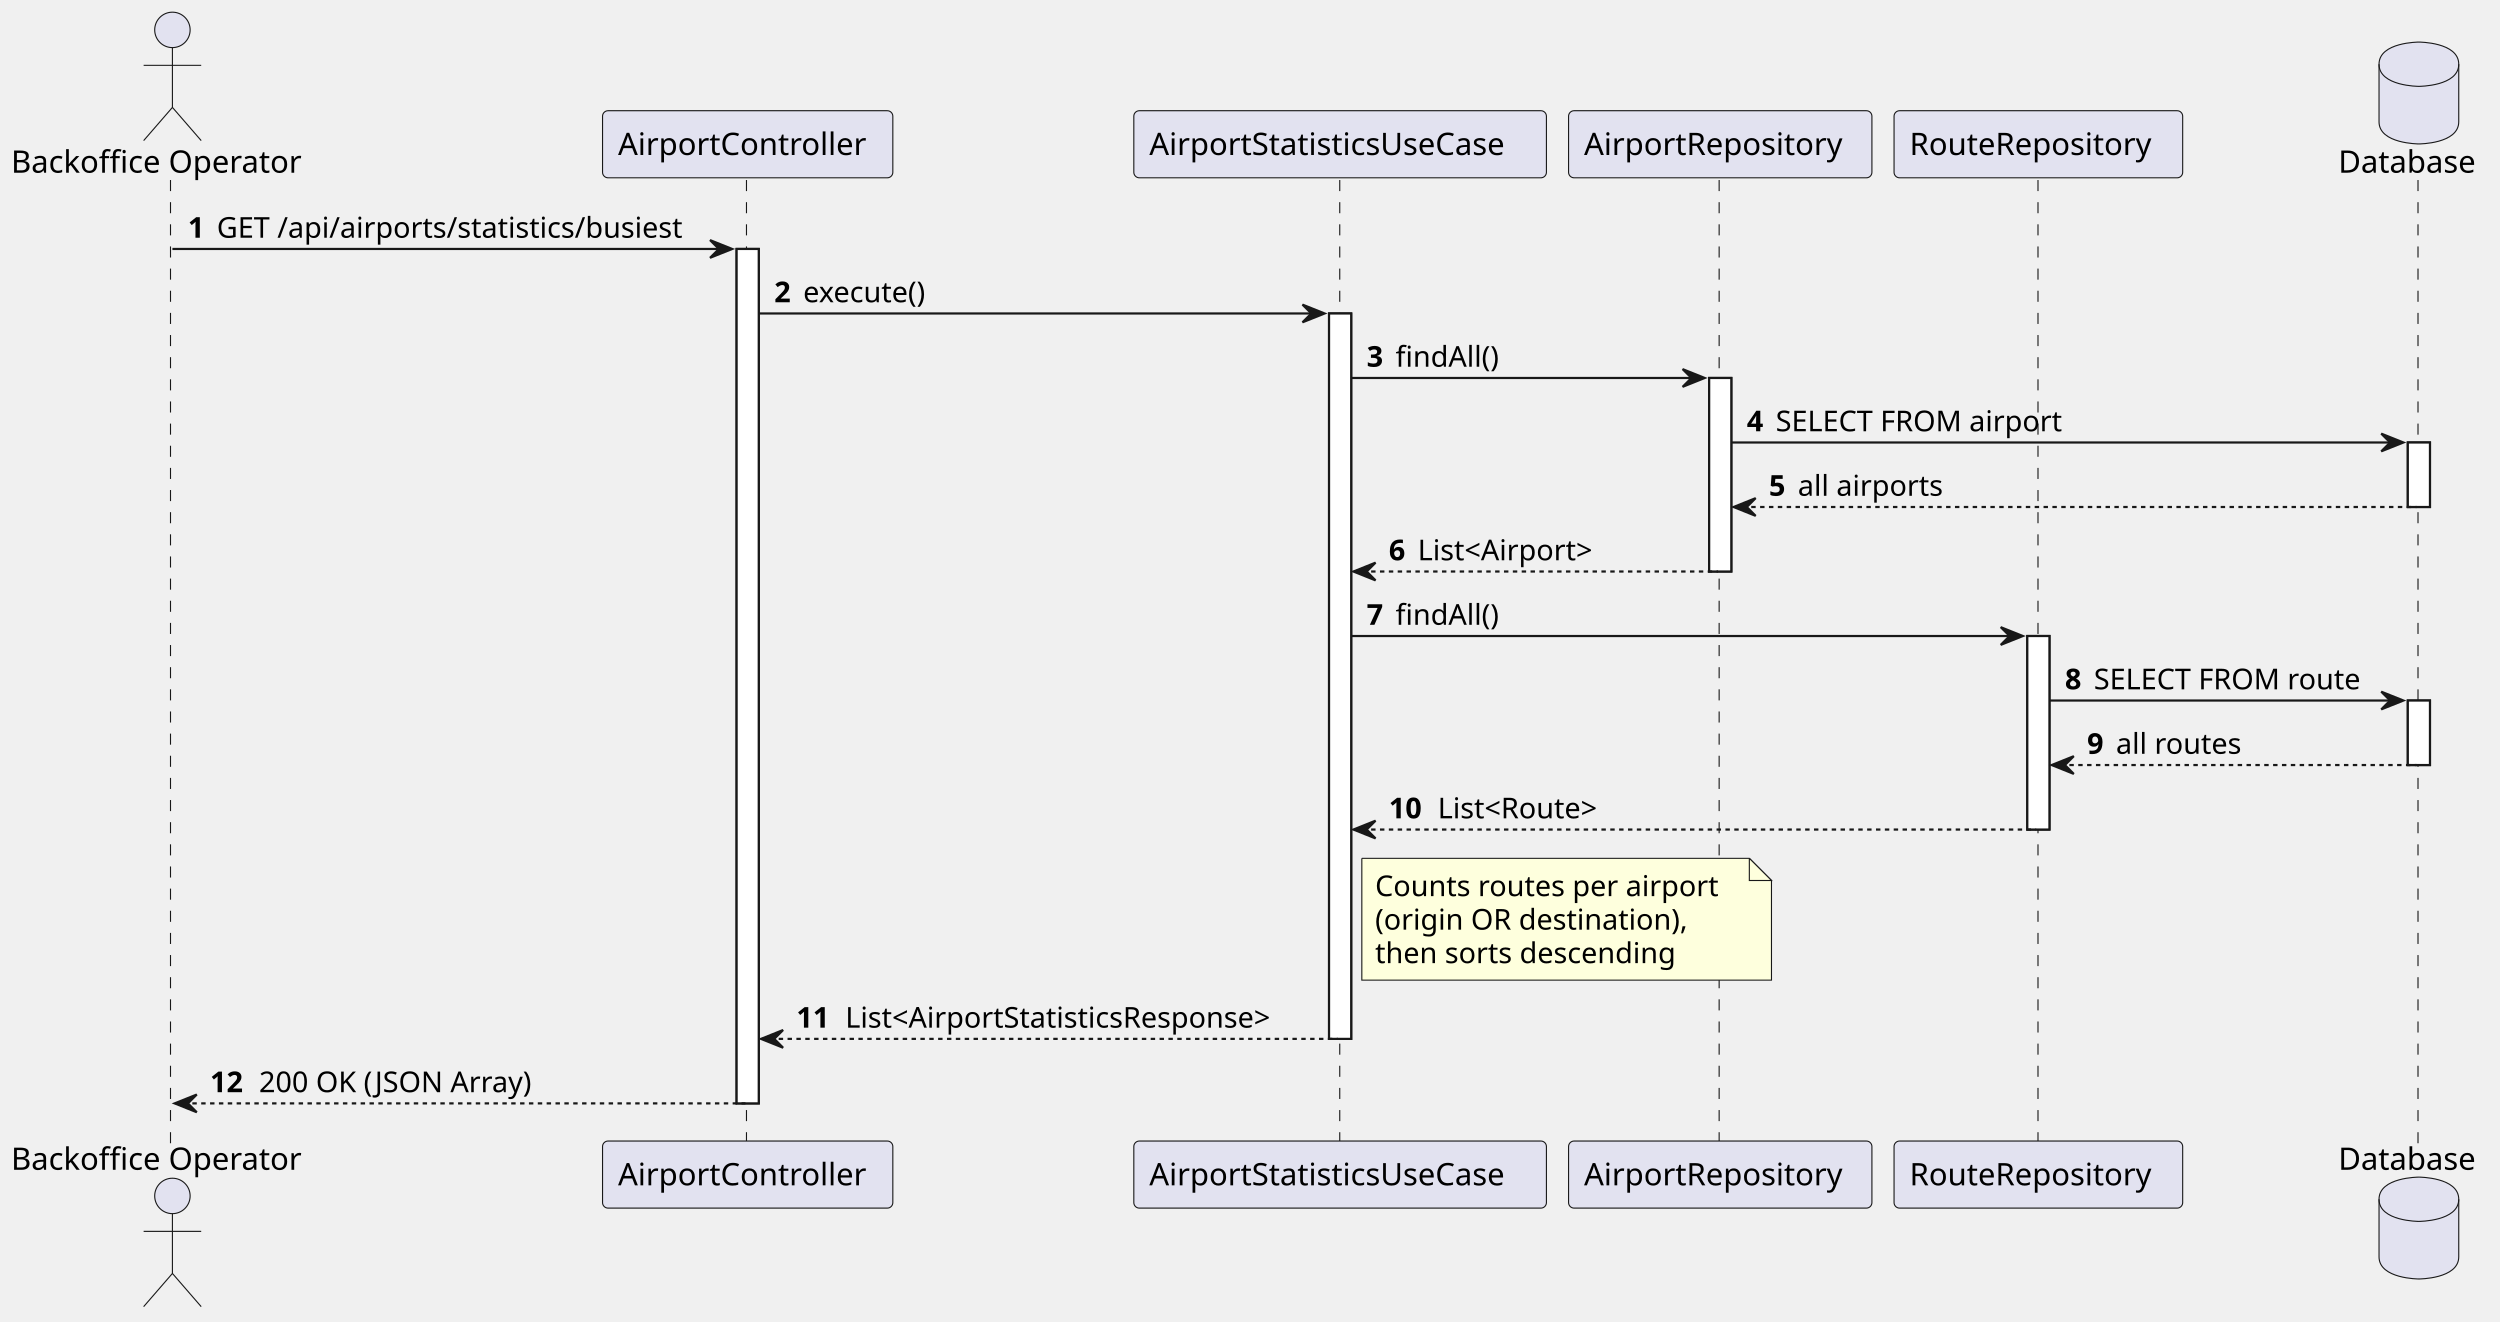
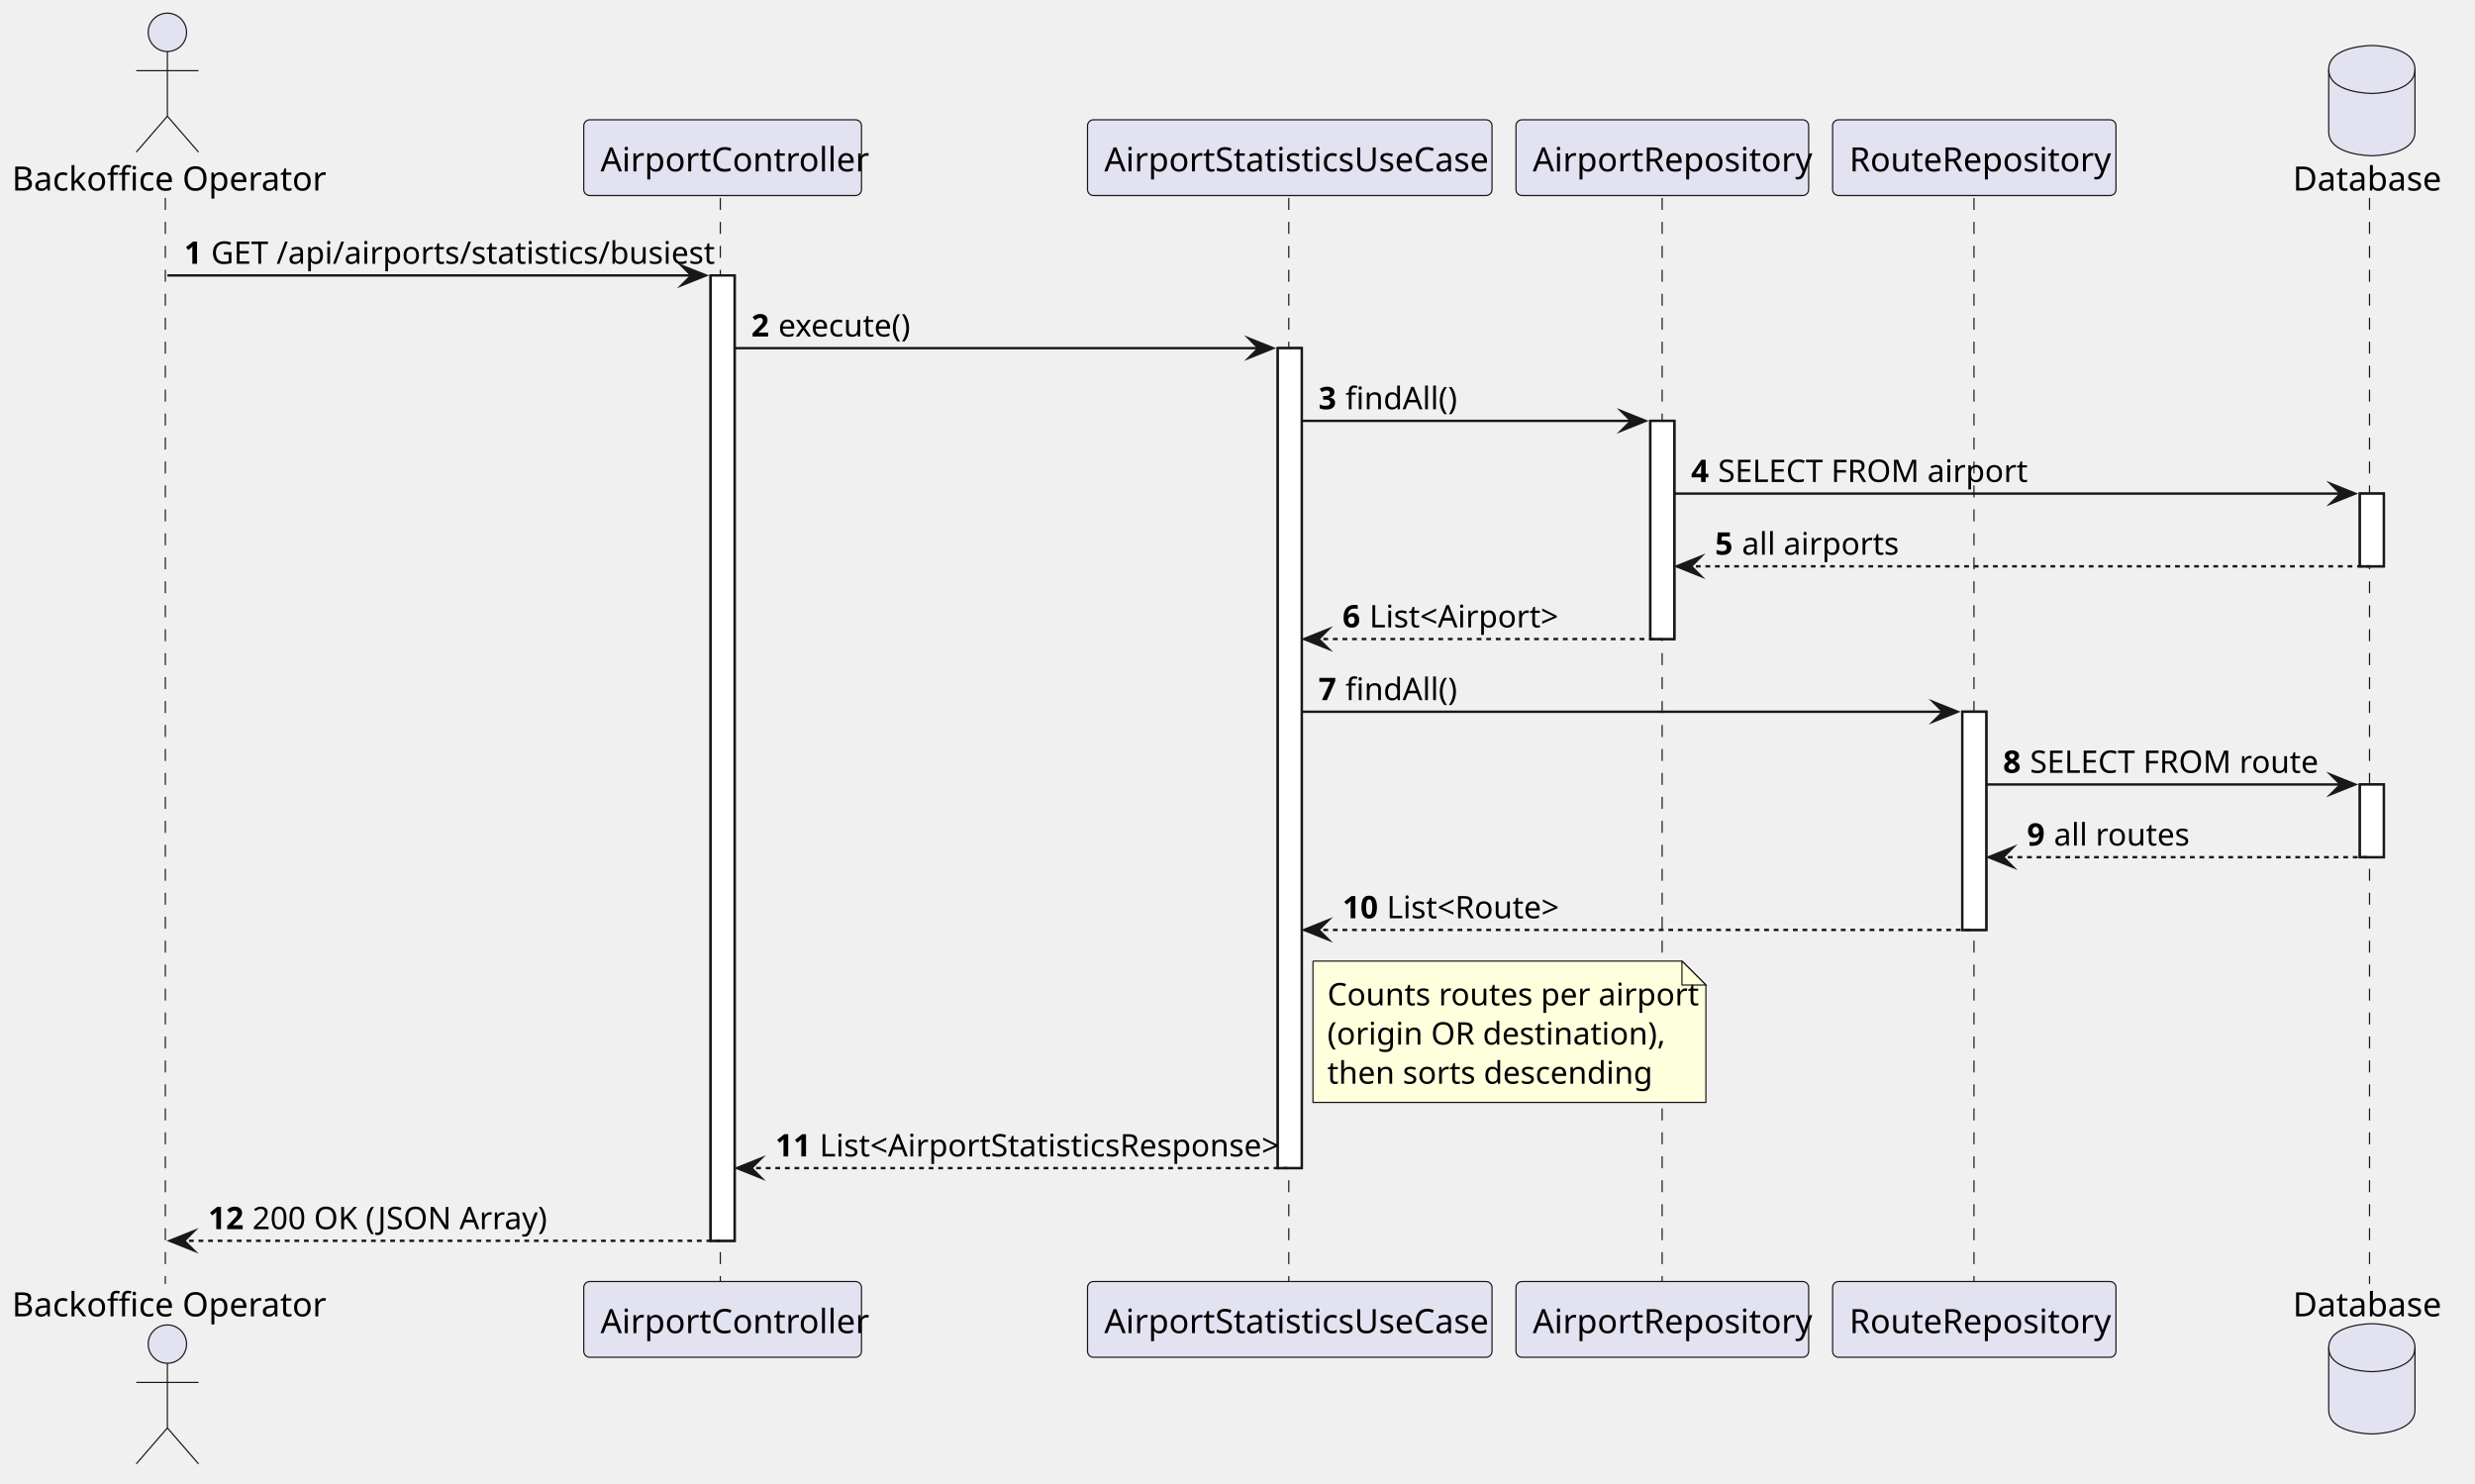
- <svg xmlns="http://www.w3.org/2000/svg" contentStyleType="text/css" data-diagram-type="SEQUENCE" height="597px" preserveAspectRatio="none" style="width:1129px;height:597px;background:#FFFFFF;" version="1.1" viewBox="0 0 1129 597" width="1129px" zoomAndPan="magnify">
+ <svg xmlns="http://www.w3.org/2000/svg" contentStyleType="text/css" data-diagram-type="SEQUENCE" height="619px" preserveAspectRatio="none" style="width:1033px;height:619px;background:#FFFFFF;" version="1.1" viewBox="0 0 1033 619" width="1033px" zoomAndPan="magnify">
  <defs />
  <g>
    <g>
-       <rect fill="#FFFFFF" height="385.859" style="stroke:#181818;stroke-width:1;" width="10" x="332.654" y="112.43" />
-     </g>
-     <g>
-       <rect fill="#FFFFFF" height="327.594" style="stroke:#181818;stroke-width:1;" width="10" x="600.198" y="141.562" />
-     </g>
-     <g>
-       <rect fill="#FFFFFF" height="87.398" style="stroke:#181818;stroke-width:1;" width="10" x="771.861" y="170.695" />
-     </g>
-     <g>
-       <rect fill="#FFFFFF" height="87.398" style="stroke:#181818;stroke-width:1;" width="10" x="915.528" y="287.227" />
-     </g>
-     <g>
-       <rect fill="#FFFFFF" height="29.133" style="stroke:#181818;stroke-width:1;" width="10" x="1087.37" y="199.828" />
-     </g>
-     <g>
-       <rect fill="#FFFFFF" height="29.133" style="stroke:#181818;stroke-width:1;" width="10" x="1087.37" y="316.359" />
-     </g>
-     <g class="participant-lifeline" data-entity-uid="part1" data-qualified-name="BO" id="part1-lifeline">
-       <g>
-         <rect fill="#000000" fill-opacity="0" height="434.992" width="8" x="73.863" y="81.297" />
-         <line style="stroke:#181818;stroke-width:0.5;stroke-dasharray:5,5;" x1="77" x2="77" y1="81.297" y2="516.289" />
-       </g>
-     </g>
-     <g class="participant-lifeline" data-entity-uid="part2" data-qualified-name="Ctrl" id="part2-lifeline">
-       <g>
-         <rect fill="#000000" fill-opacity="0" height="434.992" width="8" x="333.654" y="81.297" />
-         <line style="stroke:#181818;stroke-width:0.5;stroke-dasharray:5,5;" x1="337.108" x2="337.108" y1="81.297" y2="516.289" />
-       </g>
-     </g>
-     <g class="participant-lifeline" data-entity-uid="part3" data-qualified-name="UC" id="part3-lifeline">
-       <g>
-         <rect fill="#000000" fill-opacity="0" height="434.992" width="8" x="601.198" y="81.297" />
-         <line style="stroke:#181818;stroke-width:0.5;stroke-dasharray:5,5;" x1="605.031" x2="605.031" y1="81.297" y2="516.289" />
-       </g>
-     </g>
-     <g class="participant-lifeline" data-entity-uid="part4" data-qualified-name="AirportRepo" id="part4-lifeline">
-       <g>
-         <rect fill="#000000" fill-opacity="0" height="434.992" width="8" x="772.861" y="81.297" />
-         <line style="stroke:#181818;stroke-width:0.5;stroke-dasharray:5,5;" x1="776.365" x2="776.365" y1="81.297" y2="516.289" />
-       </g>
-     </g>
-     <g class="participant-lifeline" data-entity-uid="part5" data-qualified-name="RouteRepo" id="part5-lifeline">
-       <g>
-         <rect fill="#000000" fill-opacity="0" height="434.992" width="8" x="916.528" y="81.297" />
-         <line style="stroke:#181818;stroke-width:0.5;stroke-dasharray:5,5;" x1="920.357" x2="920.357" y1="81.297" y2="516.289" />
-       </g>
-     </g>
-     <g class="participant-lifeline" data-entity-uid="part6" data-qualified-name="DB" id="part6-lifeline">
-       <g>
-         <rect fill="#000000" fill-opacity="0" height="434.992" width="8" x="1088.37" y="81.297" />
-         <line style="stroke:#181818;stroke-width:0.5;stroke-dasharray:5,5;" x1="1091.97" x2="1091.97" y1="81.297" y2="516.289" />
-       </g>
-     </g>
-     <g class="participant participant-head" data-entity-uid="part1" data-qualified-name="BO" id="part1-head">
-       <text fill="#000000" font-family="sans-serif" font-size="14" lengthAdjust="spacing" textLength="139.727" x="5" y="77.995">Backoffice Operator</text>
-       <ellipse cx="77.863" cy="13.5" fill="#E2E2F0" rx="8" ry="8" style="stroke:#181818;stroke-width:0.5;" />
-       <path d="M77.863,21.5 L77.863,48.5 M64.863,29.5 L90.863,29.5 M77.863,48.5 L64.863,63.5 M77.863,48.5 L90.863,63.5" fill="none" style="stroke:#181818;stroke-width:0.5;" />
-     </g>
-     <g class="participant participant-tail" data-entity-uid="part1" data-qualified-name="BO" id="part1-tail">
-       <text fill="#000000" font-family="sans-serif" font-size="14" lengthAdjust="spacing" textLength="139.727" x="5" y="528.284">Backoffice Operator</text>
-       <ellipse cx="77.863" cy="540.086" fill="#E2E2F0" rx="8" ry="8" style="stroke:#181818;stroke-width:0.5;" />
-       <path d="M77.863,548.086 L77.863,575.086 M64.863,556.086 L90.863,556.086 M77.863,575.086 L64.863,590.086 M77.863,575.086 L90.863,590.086" fill="none" style="stroke:#181818;stroke-width:0.5;" />
-     </g>
-     <g class="participant participant-head" data-entity-uid="part2" data-qualified-name="Ctrl" id="part2-head">
-       <rect fill="#E2E2F0" height="30.297" rx="2.5" ry="2.5" style="stroke:#181818;stroke-width:0.5;" width="131.093" x="272.108" y="50" />
-       <text fill="#000000" font-family="sans-serif" font-size="14" lengthAdjust="spacing" textLength="117.093" x="279.108" y="69.995">AirportController</text>
-     </g>
-     <g class="participant participant-tail" data-entity-uid="part2" data-qualified-name="Ctrl" id="part2-tail">
-       <rect fill="#E2E2F0" height="30.297" rx="2.5" ry="2.5" style="stroke:#181818;stroke-width:0.5;" width="131.093" x="272.108" y="515.289" />
-       <text fill="#000000" font-family="sans-serif" font-size="14" lengthAdjust="spacing" textLength="117.093" x="279.108" y="535.284">AirportController</text>
-     </g>
-     <g class="participant participant-head" data-entity-uid="part3" data-qualified-name="UC" id="part3-head">
-       <rect fill="#E2E2F0" height="30.297" rx="2.5" ry="2.5" style="stroke:#181818;stroke-width:0.5;" width="186.334" x="512.031" y="50" />
-       <text fill="#000000" font-family="sans-serif" font-size="14" lengthAdjust="spacing" textLength="172.334" x="519.031" y="69.995">AirportStatisticsUseCase</text>
-     </g>
-     <g class="participant participant-tail" data-entity-uid="part3" data-qualified-name="UC" id="part3-tail">
-       <rect fill="#E2E2F0" height="30.297" rx="2.5" ry="2.5" style="stroke:#181818;stroke-width:0.5;" width="186.334" x="512.031" y="515.289" />
-       <text fill="#000000" font-family="sans-serif" font-size="14" lengthAdjust="spacing" textLength="172.334" x="519.031" y="535.284">AirportStatisticsUseCase</text>
-     </g>
-     <g class="participant participant-head" data-entity-uid="part4" data-qualified-name="AirportRepo" id="part4-head">
-       <rect fill="#E2E2F0" height="30.297" rx="2.5" ry="2.5" style="stroke:#181818;stroke-width:0.5;" width="136.992" x="708.365" y="50" />
-       <text fill="#000000" font-family="sans-serif" font-size="14" lengthAdjust="spacing" textLength="122.992" x="715.365" y="69.995">AirportRepository</text>
-     </g>
-     <g class="participant participant-tail" data-entity-uid="part4" data-qualified-name="AirportRepo" id="part4-tail">
-       <rect fill="#E2E2F0" height="30.297" rx="2.5" ry="2.5" style="stroke:#181818;stroke-width:0.5;" width="136.992" x="708.365" y="515.289" />
-       <text fill="#000000" font-family="sans-serif" font-size="14" lengthAdjust="spacing" textLength="122.992" x="715.365" y="535.284">AirportRepository</text>
-     </g>
-     <g class="participant participant-head" data-entity-uid="part5" data-qualified-name="RouteRepo" id="part5-head">
-       <rect fill="#E2E2F0" height="30.297" rx="2.5" ry="2.5" style="stroke:#181818;stroke-width:0.5;" width="130.341" x="855.357" y="50" />
-       <text fill="#000000" font-family="sans-serif" font-size="14" lengthAdjust="spacing" textLength="116.341" x="862.357" y="69.995">RouteRepository</text>
-     </g>
-     <g class="participant participant-tail" data-entity-uid="part5" data-qualified-name="RouteRepo" id="part5-tail">
-       <rect fill="#E2E2F0" height="30.297" rx="2.5" ry="2.5" style="stroke:#181818;stroke-width:0.5;" width="130.341" x="855.357" y="515.289" />
-       <text fill="#000000" font-family="sans-serif" font-size="14" lengthAdjust="spacing" textLength="116.341" x="862.357" y="535.284">RouteRepository</text>
-     </g>
-     <g class="participant participant-head" data-entity-uid="part6" data-qualified-name="DB" id="part6-head">
-       <text fill="#000000" font-family="sans-serif" font-size="14" lengthAdjust="spacing" textLength="66.801" x="1055.97" y="77.995">Database</text>
-       <path d="M1074.37,29 C1074.37,19 1092.37,19 1092.37,19 C1092.37,19 1110.37,19 1110.37,29 L1110.37,55 C1110.37,65 1092.37,65 1092.37,65 C1092.37,65 1074.37,65 1074.37,55 L1074.37,29" fill="#E2E2F0" style="stroke:#181818;stroke-width:0.5;" />
-       <path d="M1074.37,29 C1074.37,39 1092.37,39 1092.37,39 C1092.37,39 1110.37,39 1110.37,29" fill="none" style="stroke:#181818;stroke-width:0.5;" />
-     </g>
-     <g class="participant participant-tail" data-entity-uid="part6" data-qualified-name="DB" id="part6-tail">
-       <text fill="#000000" font-family="sans-serif" font-size="14" lengthAdjust="spacing" textLength="66.801" x="1055.97" y="528.284">Database</text>
-       <path d="M1074.37,541.586 C1074.37,531.586 1092.37,531.586 1092.37,531.586 C1092.37,531.586 1110.37,531.586 1110.37,541.586 L1110.37,567.586 C1110.37,577.586 1092.37,577.586 1092.37,577.586 C1092.37,577.586 1074.37,577.586 1074.37,567.586 L1074.37,541.586" fill="#E2E2F0" style="stroke:#181818;stroke-width:0.5;" />
-       <path d="M1074.37,541.586 C1074.37,551.586 1092.37,551.586 1092.37,551.586 C1092.37,551.586 1110.37,551.586 1110.37,541.586" fill="none" style="stroke:#181818;stroke-width:0.5;" />
-     </g>
-     <g>
-       <rect fill="#FFFFFF" height="385.859" style="stroke:#181818;stroke-width:1;" width="10" x="332.654" y="112.43" />
-     </g>
-     <g>
-       <rect fill="#FFFFFF" height="327.594" style="stroke:#181818;stroke-width:1;" width="10" x="600.198" y="141.562" />
-     </g>
-     <g>
-       <rect fill="#FFFFFF" height="87.398" style="stroke:#181818;stroke-width:1;" width="10" x="771.861" y="170.695" />
-     </g>
-     <g>
-       <rect fill="#FFFFFF" height="87.398" style="stroke:#181818;stroke-width:1;" width="10" x="915.528" y="287.227" />
-     </g>
-     <g>
-       <rect fill="#FFFFFF" height="29.133" style="stroke:#181818;stroke-width:1;" width="10" x="1087.37" y="199.828" />
-     </g>
-     <g>
-       <rect fill="#FFFFFF" height="29.133" style="stroke:#181818;stroke-width:1;" width="10" x="1087.37" y="316.359" />
-     </g>
-     <g class="message" data-entity-1="part1" data-entity-2="part2" id="msg1">
-       <polygon fill="#181818" points="320.654,108.43,330.654,112.43,320.654,116.43,324.654,112.43" style="stroke:#181818;stroke-width:1;" />
-       <line style="stroke:#181818;stroke-width:1;" x1="77.863" x2="326.654" y1="112.43" y2="112.43" />
-       <text fill="#000000" font-family="sans-serif" font-size="13" font-weight="bold" lengthAdjust="spacing" textLength="9.045" x="84.863" y="107.364">1</text>
-       <text fill="#000000" font-family="sans-serif" font-size="13" lengthAdjust="spacing" textLength="222.746" x="97.909" y="107.364">GET /api/airports/statistics/busiest</text>
-     </g>
-     <g class="message" data-entity-1="part2" data-entity-2="part3" id="msg2">
-       <polygon fill="#181818" points="588.198,137.562,598.198,141.562,588.198,145.562,592.198,141.562" style="stroke:#181818;stroke-width:1;" />
-       <line style="stroke:#181818;stroke-width:1;" x1="342.654" x2="594.198" y1="141.562" y2="141.562" />
-       <text fill="#000000" font-family="sans-serif" font-size="13" font-weight="bold" lengthAdjust="spacing" textLength="9.045" x="349.654" y="136.497">2</text>
-       <text fill="#000000" font-family="sans-serif" font-size="13" lengthAdjust="spacing" textLength="62.315" x="362.7" y="136.497">execute()</text>
-     </g>
-     <g class="message" data-entity-1="part3" data-entity-2="part4" id="msg3">
-       <polygon fill="#181818" points="759.861,166.695,769.861,170.695,759.861,174.695,763.861,170.695" style="stroke:#181818;stroke-width:1;" />
-       <line style="stroke:#181818;stroke-width:1;" x1="610.198" x2="765.861" y1="170.695" y2="170.695" />
-       <text fill="#000000" font-family="sans-serif" font-size="13" font-weight="bold" lengthAdjust="spacing" textLength="9.045" x="617.198" y="165.629">3</text>
-       <text fill="#000000" font-family="sans-serif" font-size="13" lengthAdjust="spacing" textLength="50.94" x="630.244" y="165.629">findAll()</text>
-     </g>
-     <g class="message" data-entity-1="part4" data-entity-2="part6" id="msg4">
-       <polygon fill="#181818" points="1075.37,195.828,1085.37,199.828,1075.37,203.828,1079.37,199.828" style="stroke:#181818;stroke-width:1;" />
-       <line style="stroke:#181818;stroke-width:1;" x1="781.861" x2="1081.37" y1="199.828" y2="199.828" />
-       <text fill="#000000" font-family="sans-serif" font-size="13" font-weight="bold" lengthAdjust="spacing" textLength="9.045" x="788.861" y="194.762">4</text>
-       <text fill="#000000" font-family="sans-serif" font-size="13" lengthAdjust="spacing" textLength="138.734" x="801.907" y="194.762">SELECT FROM airport</text>
-     </g>
-     <g class="message" data-entity-1="part6" data-entity-2="part4" id="msg5">
-       <polygon fill="#181818" points="792.861,224.961,782.861,228.961,792.861,232.961,788.861,228.961" style="stroke:#181818;stroke-width:1;" />
-       <line style="stroke:#181818;stroke-width:1;stroke-dasharray:2,2;" x1="786.861" x2="1091.37" y1="228.961" y2="228.961" />
-       <text fill="#000000" font-family="sans-serif" font-size="13" font-weight="bold" lengthAdjust="spacing" textLength="9.045" x="798.861" y="223.895">5</text>
-       <text fill="#000000" font-family="sans-serif" font-size="13" lengthAdjust="spacing" textLength="69.665" x="811.907" y="223.895">all airports</text>
-     </g>
-     <g class="message" data-entity-1="part4" data-entity-2="part3" id="msg6">
-       <polygon fill="#181818" points="621.198,254.094,611.198,258.094,621.198,262.094,617.198,258.094" style="stroke:#181818;stroke-width:1;" />
-       <line style="stroke:#181818;stroke-width:1;stroke-dasharray:2,2;" x1="615.198" x2="775.861" y1="258.094" y2="258.094" />
-       <text fill="#000000" font-family="sans-serif" font-size="13" font-weight="bold" lengthAdjust="spacing" textLength="9.045" x="627.198" y="253.028">6</text>
-       <text fill="#000000" font-family="sans-serif" font-size="13" lengthAdjust="spacing" textLength="89.007" x="640.244" y="253.028">List&lt;Airport&gt;</text>
-     </g>
-     <g class="message" data-entity-1="part3" data-entity-2="part5" id="msg7">
-       <polygon fill="#181818" points="903.528,283.227,913.528,287.227,903.528,291.227,907.528,287.227" style="stroke:#181818;stroke-width:1;" />
-       <line style="stroke:#181818;stroke-width:1;" x1="610.198" x2="909.528" y1="287.227" y2="287.227" />
-       <text fill="#000000" font-family="sans-serif" font-size="13" font-weight="bold" lengthAdjust="spacing" textLength="9.045" x="617.198" y="282.161">7</text>
-       <text fill="#000000" font-family="sans-serif" font-size="13" lengthAdjust="spacing" textLength="50.94" x="630.244" y="282.161">findAll()</text>
-     </g>
-     <g class="message" data-entity-1="part5" data-entity-2="part6" id="msg8">
-       <polygon fill="#181818" points="1075.37,312.359,1085.37,316.359,1075.37,320.359,1079.37,316.359" style="stroke:#181818;stroke-width:1;" />
-       <line style="stroke:#181818;stroke-width:1;" x1="925.528" x2="1081.37" y1="316.359" y2="316.359" />
-       <text fill="#000000" font-family="sans-serif" font-size="13" font-weight="bold" lengthAdjust="spacing" textLength="9.045" x="932.528" y="311.293">8</text>
-       <text fill="#000000" font-family="sans-serif" font-size="13" lengthAdjust="spacing" textLength="129.797" x="945.573" y="311.293">SELECT FROM route</text>
-     </g>
-     <g class="message" data-entity-1="part6" data-entity-2="part5" id="msg9">
-       <polygon fill="#181818" points="936.528,341.492,926.528,345.492,936.528,349.492,932.528,345.492" style="stroke:#181818;stroke-width:1;" />
-       <line style="stroke:#181818;stroke-width:1;stroke-dasharray:2,2;" x1="930.528" x2="1091.37" y1="345.492" y2="345.492" />
-       <text fill="#000000" font-family="sans-serif" font-size="13" font-weight="bold" lengthAdjust="spacing" textLength="9.045" x="942.528" y="340.426">9</text>
-       <text fill="#000000" font-family="sans-serif" font-size="13" lengthAdjust="spacing" textLength="60.728" x="955.573" y="340.426">all routes</text>
-     </g>
-     <g class="message" data-entity-1="part5" data-entity-2="part3" id="msg10">
-       <polygon fill="#181818" points="621.198,370.625,611.198,374.625,621.198,378.625,617.198,374.625" style="stroke:#181818;stroke-width:1;" />
-       <line style="stroke:#181818;stroke-width:1;stroke-dasharray:2,2;" x1="615.198" x2="919.528" y1="374.625" y2="374.625" />
-       <text fill="#000000" font-family="sans-serif" font-size="13" font-weight="bold" lengthAdjust="spacing" textLength="18.091" x="627.198" y="369.559">10</text>
-       <text fill="#000000" font-family="sans-serif" font-size="13" lengthAdjust="spacing" textLength="82.831" x="649.289" y="369.559">List&lt;Route&gt;</text>
-     </g>
-     <path d="M615,387.625 L615,442.625 L800,442.625 L800,397.625 L790,387.625 L615,387.625" fill="#FEFFDD" style="stroke:#181818;stroke-width:0.5;" />
-     <path d="M790,387.625 L790,397.625 L800,397.625 L790,387.625" fill="#FEFFDD" style="stroke:#181818;stroke-width:0.5;" />
-     <text fill="#000000" font-family="sans-serif" font-size="13" lengthAdjust="spacing" textLength="164.347" x="621" y="404.692">Counts routes per airport</text>
-     <text fill="#000000" font-family="sans-serif" font-size="13" lengthAdjust="spacing" textLength="151.658" x="621" y="419.825">(origin OR destination),</text>
-     <text fill="#000000" font-family="sans-serif" font-size="13" lengthAdjust="spacing" textLength="144.542" x="621" y="434.957">then sorts descending</text>
-     <g class="message" data-entity-1="part3" data-entity-2="part2" id="msg11">
-       <polygon fill="#181818" points="353.654,465.156,343.654,469.156,353.654,473.156,349.654,469.156" style="stroke:#181818;stroke-width:1;" />
-       <line style="stroke:#181818;stroke-width:1;stroke-dasharray:2,2;" x1="347.654" x2="604.198" y1="469.156" y2="469.156" />
-       <text fill="#000000" font-family="sans-serif" font-size="13" font-weight="bold" lengthAdjust="spacing" textLength="18.091" x="359.654" y="464.09">11</text>
-       <text fill="#000000" font-family="sans-serif" font-size="13" lengthAdjust="spacing" textLength="211.453" x="381.745" y="464.09">List&lt;AirportStatisticsResponse&gt;</text>
-     </g>
-     <g class="message" data-entity-1="part2" data-entity-2="part1" id="msg12">
-       <polygon fill="#181818" points="88.863,494.289,78.863,498.289,88.863,502.289,84.863,498.289" style="stroke:#181818;stroke-width:1;" />
-       <line style="stroke:#181818;stroke-width:1;stroke-dasharray:2,2;" x1="82.863" x2="336.654" y1="498.289" y2="498.289" />
-       <text fill="#000000" font-family="sans-serif" font-size="13" font-weight="bold" lengthAdjust="spacing" textLength="18.091" x="94.863" y="493.223">12</text>
-       <text fill="#000000" font-family="sans-serif" font-size="13" lengthAdjust="spacing" textLength="133.396" x="116.954" y="493.223">200 OK (JSON Array)</text>
+       <rect fill="#FFFFFF" height="402.922" style="stroke:#181818;stroke-width:1;" width="10" x="296.603" y="114.961" />
+     </g>
+     <g>
+       <rect fill="#FFFFFF" height="342.219" style="stroke:#181818;stroke-width:1;" width="10" x="533.316" y="145.312" />
+     </g>
+     <g>
+       <rect fill="#FFFFFF" height="91.055" style="stroke:#181818;stroke-width:1;" width="10" x="688.805" y="175.664" />
+     </g>
+     <g>
+       <rect fill="#FFFFFF" height="91.055" style="stroke:#181818;stroke-width:1;" width="10" x="819.019" y="297.07" />
+     </g>
+     <g>
+       <rect fill="#FFFFFF" height="30.352" style="stroke:#181818;stroke-width:1;" width="10" x="984.945" y="206.016" />
+     </g>
+     <g>
+       <rect fill="#FFFFFF" height="30.352" style="stroke:#181818;stroke-width:1;" width="10" x="984.945" y="327.422" />
+     </g>
+     <g class="participant-lifeline" data-entity-uid="part1" data-qualified-name="BO" data-source-line="2" id="part1-lifeline">
+       <g>
+         <rect fill="#000000" fill-opacity="0" height="453.273" width="8" x="65.862" y="82.609" />
+         <line style="stroke:#181818;stroke-width:0.5;stroke-dasharray:5,5;" x1="69" x2="69" y1="82.609" y2="535.883" />
+       </g>
+     </g>
+     <g class="participant-lifeline" data-entity-uid="part2" data-qualified-name="Ctrl" data-source-line="3" id="part2-lifeline">
+       <g>
+         <rect fill="#000000" fill-opacity="0" height="453.273" width="8" x="297.603" y="82.609" />
+         <line style="stroke:#181818;stroke-width:0.5;stroke-dasharray:5,5;" x1="300.641" x2="300.641" y1="82.609" y2="535.883" />
+       </g>
+     </g>
+     <g class="participant-lifeline" data-entity-uid="part3" data-qualified-name="UC" data-source-line="4" id="part3-lifeline">
+       <g>
+         <rect fill="#000000" fill-opacity="0" height="453.273" width="8" x="534.316" y="82.609" />
+         <line style="stroke:#181818;stroke-width:0.5;stroke-dasharray:5,5;" x1="537.902" x2="537.902" y1="82.609" y2="535.883" />
+       </g>
+     </g>
+     <g class="participant-lifeline" data-entity-uid="part4" data-qualified-name="AirportRepo" data-source-line="5" id="part4-lifeline">
+       <g>
+         <rect fill="#000000" fill-opacity="0" height="453.273" width="8" x="689.805" y="82.609" />
+         <line style="stroke:#181818;stroke-width:0.5;stroke-dasharray:5,5;" x1="693.73" x2="693.73" y1="82.609" y2="535.883" />
+       </g>
+     </g>
+     <g class="participant-lifeline" data-entity-uid="part5" data-qualified-name="RouteRepo" data-source-line="6" id="part5-lifeline">
+       <g>
+         <rect fill="#000000" fill-opacity="0" height="453.273" width="8" x="820.019" y="82.609" />
+         <line style="stroke:#181818;stroke-width:0.5;stroke-dasharray:5,5;" x1="823.881" x2="823.881" y1="82.609" y2="535.883" />
+       </g>
+     </g>
+     <g class="participant-lifeline" data-entity-uid="part6" data-qualified-name="DB" data-source-line="7" id="part6-lifeline">
+       <g>
+         <rect fill="#000000" fill-opacity="0" height="453.273" width="8" x="985.945" y="82.609" />
+         <line style="stroke:#181818;stroke-width:0.5;stroke-dasharray:5,5;" x1="988.98" x2="988.98" y1="82.609" y2="535.883" />
+       </g>
+     </g>
+     <g class="participant participant-head" data-entity-uid="part1" data-qualified-name="BO" data-source-line="2" id="part1-head">
+       <text fill="#000000" font-family="sans-serif" font-size="14" lengthAdjust="spacing" textLength="123.724" x="5" y="79.533">Backoffice Operator</text>
+       <ellipse cx="69.862" cy="13.5" fill="#E2E2F0" rx="8" ry="8" style="stroke:#181818;stroke-width:0.5;" />
+       <path d="M69.862,21.5 L69.862,48.5 M56.862,29.5 L82.862,29.5 M69.862,48.5 L56.862,63.5 M69.862,48.5 L82.862,63.5" fill="none" style="stroke:#181818;stroke-width:0.5;" />
+     </g>
+     <g class="participant participant-tail" data-entity-uid="part1" data-qualified-name="BO" data-source-line="2" id="part1-tail">
+       <text fill="#000000" font-family="sans-serif" font-size="14" lengthAdjust="spacing" textLength="123.724" x="5" y="549.416">Backoffice Operator</text>
+       <ellipse cx="69.862" cy="560.992" fill="#E2E2F0" rx="8" ry="8" style="stroke:#181818;stroke-width:0.5;" />
+       <path d="M69.862,568.992 L69.862,595.992 M56.862,576.992 L82.862,576.992 M69.862,595.992 L56.862,610.992 M69.862,595.992 L82.862,610.992" fill="none" style="stroke:#181818;stroke-width:0.5;" />
+     </g>
+     <g class="participant participant-head" data-entity-uid="part2" data-qualified-name="Ctrl" data-source-line="3" id="part2-head">
+       <rect fill="#E2E2F0" height="31.609" rx="2.5" ry="2.5" style="stroke:#181818;stroke-width:0.5;" width="115.924" x="243.641" y="50" />
+       <text fill="#000000" font-family="sans-serif" font-size="14" lengthAdjust="spacing" textLength="101.924" x="250.641" y="71.533">AirportController</text>
+     </g>
+     <g class="participant participant-tail" data-entity-uid="part2" data-qualified-name="Ctrl" data-source-line="3" id="part2-tail">
+       <rect fill="#E2E2F0" height="31.609" rx="2.5" ry="2.5" style="stroke:#181818;stroke-width:0.5;" width="115.924" x="243.641" y="534.883" />
+       <text fill="#000000" font-family="sans-serif" font-size="14" lengthAdjust="spacing" textLength="101.924" x="250.641" y="556.416">AirportController</text>
+     </g>
+     <g class="participant participant-head" data-entity-uid="part3" data-qualified-name="UC" data-source-line="4" id="part3-head">
+       <rect fill="#E2E2F0" height="31.609" rx="2.5" ry="2.5" style="stroke:#181818;stroke-width:0.5;" width="168.827" x="453.902" y="50" />
+       <text fill="#000000" font-family="sans-serif" font-size="14" lengthAdjust="spacing" textLength="154.827" x="460.902" y="71.533">AirportStatisticsUseCase</text>
+     </g>
+     <g class="participant participant-tail" data-entity-uid="part3" data-qualified-name="UC" data-source-line="4" id="part3-tail">
+       <rect fill="#E2E2F0" height="31.609" rx="2.5" ry="2.5" style="stroke:#181818;stroke-width:0.5;" width="168.827" x="453.902" y="534.883" />
+       <text fill="#000000" font-family="sans-serif" font-size="14" lengthAdjust="spacing" textLength="154.827" x="460.902" y="556.416">AirportStatisticsUseCase</text>
+     </g>
+     <g class="participant participant-head" data-entity-uid="part4" data-qualified-name="AirportRepo" data-source-line="5" id="part4-head">
+       <rect fill="#E2E2F0" height="31.609" rx="2.5" ry="2.5" style="stroke:#181818;stroke-width:0.5;" width="122.151" x="632.73" y="50" />
+       <text fill="#000000" font-family="sans-serif" font-size="14" lengthAdjust="spacing" textLength="108.151" x="639.73" y="71.533">AirportRepository</text>
+     </g>
+     <g class="participant participant-tail" data-entity-uid="part4" data-qualified-name="AirportRepo" data-source-line="5" id="part4-tail">
+       <rect fill="#E2E2F0" height="31.609" rx="2.5" ry="2.5" style="stroke:#181818;stroke-width:0.5;" width="122.151" x="632.73" y="534.883" />
+       <text fill="#000000" font-family="sans-serif" font-size="14" lengthAdjust="spacing" textLength="108.151" x="639.73" y="556.416">AirportRepository</text>
+     </g>
+     <g class="participant participant-head" data-entity-uid="part5" data-qualified-name="RouteRepo" data-source-line="6" id="part5-head">
+       <rect fill="#E2E2F0" height="31.609" rx="2.5" ry="2.5" style="stroke:#181818;stroke-width:0.5;" width="118.275" x="764.881" y="50" />
+       <text fill="#000000" font-family="sans-serif" font-size="14" lengthAdjust="spacing" textLength="104.275" x="771.881" y="71.533">RouteRepository</text>
+     </g>
+     <g class="participant participant-tail" data-entity-uid="part5" data-qualified-name="RouteRepo" data-source-line="6" id="part5-tail">
+       <rect fill="#E2E2F0" height="31.609" rx="2.5" ry="2.5" style="stroke:#181818;stroke-width:0.5;" width="118.275" x="764.881" y="534.883" />
+       <text fill="#000000" font-family="sans-serif" font-size="14" lengthAdjust="spacing" textLength="104.275" x="771.881" y="556.416">RouteRepository</text>
+     </g>
+     <g class="participant participant-head" data-entity-uid="part6" data-qualified-name="DB" data-source-line="7" id="part6-head">
+       <text fill="#000000" font-family="sans-serif" font-size="14" lengthAdjust="spacing" textLength="59.931" x="956.98" y="79.533">Database</text>
+       <path d="M971.945,29 C971.945,19 989.945,19 989.945,19 C989.945,19 1007.945,19 1007.945,29 L1007.945,55 C1007.945,65 989.945,65 989.945,65 C989.945,65 971.945,65 971.945,55 L971.945,29" fill="#E2E2F0" style="stroke:#181818;stroke-width:0.5;" />
+       <path d="M971.945,29 C971.945,39 989.945,39 989.945,39 C989.945,39 1007.945,39 1007.945,29" fill="none" style="stroke:#181818;stroke-width:0.5;" />
+     </g>
+     <g class="participant participant-tail" data-entity-uid="part6" data-qualified-name="DB" data-source-line="7" id="part6-tail">
+       <text fill="#000000" font-family="sans-serif" font-size="14" lengthAdjust="spacing" textLength="59.931" x="956.98" y="549.416">Database</text>
+       <path d="M971.945,562.492 C971.945,552.492 989.945,552.492 989.945,552.492 C989.945,552.492 1007.945,552.492 1007.945,562.492 L1007.945,588.492 C1007.945,598.492 989.945,598.492 989.945,598.492 C989.945,598.492 971.945,598.492 971.945,588.492 L971.945,562.492" fill="#E2E2F0" style="stroke:#181818;stroke-width:0.5;" />
+       <path d="M971.945,562.492 C971.945,572.492 989.945,572.492 989.945,572.492 C989.945,572.492 1007.945,572.492 1007.945,562.492" fill="none" style="stroke:#181818;stroke-width:0.5;" />
+     </g>
+     <g>
+       <rect fill="#FFFFFF" height="402.922" style="stroke:#181818;stroke-width:1;" width="10" x="296.603" y="114.961" />
+     </g>
+     <g>
+       <rect fill="#FFFFFF" height="342.219" style="stroke:#181818;stroke-width:1;" width="10" x="533.316" y="145.312" />
+     </g>
+     <g>
+       <rect fill="#FFFFFF" height="91.055" style="stroke:#181818;stroke-width:1;" width="10" x="688.805" y="175.664" />
+     </g>
+     <g>
+       <rect fill="#FFFFFF" height="91.055" style="stroke:#181818;stroke-width:1;" width="10" x="819.019" y="297.07" />
+     </g>
+     <g>
+       <rect fill="#FFFFFF" height="30.352" style="stroke:#181818;stroke-width:1;" width="10" x="984.945" y="206.016" />
+     </g>
+     <g>
+       <rect fill="#FFFFFF" height="30.352" style="stroke:#181818;stroke-width:1;" width="10" x="984.945" y="327.422" />
+     </g>
+     <g class="message" data-entity-1="part1" data-entity-2="part2" data-source-line="9" id="msg1">
+       <polygon fill="#181818" points="284.603,110.961,294.603,114.961,284.603,118.961,288.603,114.961" style="stroke:#181818;stroke-width:1;stroke-linejoin:miter;stroke-miterlimit:10;" />
+       <line style="stroke:#181818;stroke-width:1;" x1="69.862" x2="290.603" y1="114.961" y2="114.961" />
+       <text fill="#000000" font-family="sans-serif" font-size="13" font-weight="700" lengthAdjust="spacing" textLength="7.23" x="76.862" y="110.105">1</text>
+       <text fill="#000000" font-family="sans-serif" font-size="13" lengthAdjust="spacing" textLength="196.511" x="88.092" y="110.105">GET /api/airports/statistics/busiest</text>
+     </g>
+     <g class="message" data-entity-1="part2" data-entity-2="part3" data-source-line="12" id="msg2">
+       <polygon fill="#181818" points="521.316,141.312,531.316,145.312,521.316,149.312,525.316,145.312" style="stroke:#181818;stroke-width:1;stroke-linejoin:miter;stroke-miterlimit:10;" />
+       <line style="stroke:#181818;stroke-width:1;" x1="306.603" x2="527.316" y1="145.312" y2="145.312" />
+       <text fill="#000000" font-family="sans-serif" font-size="13" font-weight="700" lengthAdjust="spacing" textLength="7.23" x="313.603" y="140.456">2</text>
+       <text fill="#000000" font-family="sans-serif" font-size="13" lengthAdjust="spacing" textLength="54.19" x="324.832" y="140.456">execute()</text>
+     </g>
+     <g class="message" data-entity-1="part3" data-entity-2="part4" data-source-line="15" id="msg3">
+       <polygon fill="#181818" points="676.805,171.664,686.805,175.664,676.805,179.664,680.805,175.664" style="stroke:#181818;stroke-width:1;stroke-linejoin:miter;stroke-miterlimit:10;" />
+       <line style="stroke:#181818;stroke-width:1;" x1="543.316" x2="682.805" y1="175.664" y2="175.664" />
+       <text fill="#000000" font-family="sans-serif" font-size="13" font-weight="700" lengthAdjust="spacing" textLength="7.23" x="550.316" y="170.808">3</text>
+       <text fill="#000000" font-family="sans-serif" font-size="13" lengthAdjust="spacing" textLength="44.065" x="561.546" y="170.808">findAll()</text>
+     </g>
+     <g class="message" data-entity-1="part4" data-entity-2="part6" data-source-line="17" id="msg4">
+       <polygon fill="#181818" points="972.945,202.016,982.945,206.016,972.945,210.016,976.945,206.016" style="stroke:#181818;stroke-width:1;stroke-linejoin:miter;stroke-miterlimit:10;" />
+       <line style="stroke:#181818;stroke-width:1;" x1="698.805" x2="978.945" y1="206.016" y2="206.016" />
+       <text fill="#000000" font-family="sans-serif" font-size="13" font-weight="700" lengthAdjust="spacing" textLength="7.23" x="705.805" y="201.159">4</text>
+       <text fill="#000000" font-family="sans-serif" font-size="13" lengthAdjust="spacing" textLength="132.914" x="717.035" y="201.159">SELECT FROM airport</text>
+     </g>
+     <g class="message" data-entity-1="part6" data-entity-2="part4" data-source-line="19" id="msg5">
+       <polygon fill="#181818" points="709.805,232.367,699.805,236.367,709.805,240.367,705.805,236.367" style="stroke:#181818;stroke-width:1;stroke-linejoin:miter;stroke-miterlimit:10;" />
+       <line style="stroke:#181818;stroke-width:1;stroke-dasharray:2,2;" x1="703.805" x2="988.945" y1="236.367" y2="236.367" />
+       <text fill="#000000" font-family="sans-serif" font-size="13" font-weight="700" lengthAdjust="spacing" textLength="7.23" x="715.805" y="231.511">5</text>
+       <text fill="#000000" font-family="sans-serif" font-size="13" lengthAdjust="spacing" textLength="59.966" x="727.035" y="231.511">all airports</text>
+     </g>
+     <g class="message" data-entity-1="part4" data-entity-2="part3" data-source-line="21" id="msg6">
+       <polygon fill="#181818" points="554.316,262.719,544.316,266.719,554.316,270.719,550.316,266.719" style="stroke:#181818;stroke-width:1;stroke-linejoin:miter;stroke-miterlimit:10;" />
+       <line style="stroke:#181818;stroke-width:1;stroke-dasharray:2,2;" x1="548.316" x2="692.805" y1="266.719" y2="266.719" />
+       <text fill="#000000" font-family="sans-serif" font-size="13" font-weight="700" lengthAdjust="spacing" textLength="7.23" x="560.316" y="261.862">6</text>
+       <text fill="#000000" font-family="sans-serif" font-size="13" lengthAdjust="spacing" textLength="73.703" x="571.546" y="261.862">List&lt;Airport&gt;</text>
+     </g>
+     <g class="message" data-entity-1="part3" data-entity-2="part5" data-source-line="24" id="msg7">
+       <polygon fill="#181818" points="807.019,293.07,817.019,297.07,807.019,301.07,811.019,297.07" style="stroke:#181818;stroke-width:1;stroke-linejoin:miter;stroke-miterlimit:10;" />
+       <line style="stroke:#181818;stroke-width:1;" x1="543.316" x2="813.019" y1="297.07" y2="297.07" />
+       <text fill="#000000" font-family="sans-serif" font-size="13" font-weight="700" lengthAdjust="spacing" textLength="7.23" x="550.316" y="292.214">7</text>
+       <text fill="#000000" font-family="sans-serif" font-size="13" lengthAdjust="spacing" textLength="44.065" x="561.546" y="292.214">findAll()</text>
+     </g>
+     <g class="message" data-entity-1="part5" data-entity-2="part6" data-source-line="26" id="msg8">
+       <polygon fill="#181818" points="972.945,323.422,982.945,327.422,972.945,331.422,976.945,327.422" style="stroke:#181818;stroke-width:1;stroke-linejoin:miter;stroke-miterlimit:10;" />
+       <line style="stroke:#181818;stroke-width:1;" x1="829.019" x2="978.945" y1="327.422" y2="327.422" />
+       <text fill="#000000" font-family="sans-serif" font-size="13" font-weight="700" lengthAdjust="spacing" textLength="7.23" x="836.019" y="322.565">8</text>
+       <text fill="#000000" font-family="sans-serif" font-size="13" lengthAdjust="spacing" textLength="125.696" x="847.249" y="322.565">SELECT FROM route</text>
+     </g>
+     <g class="message" data-entity-1="part6" data-entity-2="part5" data-source-line="28" id="msg9">
+       <polygon fill="#181818" points="840.019,353.773,830.019,357.773,840.019,361.773,836.019,357.773" style="stroke:#181818;stroke-width:1;stroke-linejoin:miter;stroke-miterlimit:10;" />
+       <line style="stroke:#181818;stroke-width:1;stroke-dasharray:2,2;" x1="834.019" x2="988.945" y1="357.773" y2="357.773" />
+       <text fill="#000000" font-family="sans-serif" font-size="13" font-weight="700" lengthAdjust="spacing" textLength="7.23" x="846.019" y="352.917">9</text>
+       <text fill="#000000" font-family="sans-serif" font-size="13" lengthAdjust="spacing" textLength="52.749" x="857.249" y="352.917">all routes</text>
+     </g>
+     <g class="message" data-entity-1="part5" data-entity-2="part3" data-source-line="30" id="msg10">
+       <polygon fill="#181818" points="554.316,384.125,544.316,388.125,554.316,392.125,550.316,388.125" style="stroke:#181818;stroke-width:1;stroke-linejoin:miter;stroke-miterlimit:10;" />
+       <line style="stroke:#181818;stroke-width:1;stroke-dasharray:2,2;" x1="548.316" x2="823.019" y1="388.125" y2="388.125" />
+       <text fill="#000000" font-family="sans-serif" font-size="13" font-weight="700" lengthAdjust="spacing" textLength="14.46" x="560.316" y="383.269">10</text>
+       <text fill="#000000" font-family="sans-serif" font-size="13" lengthAdjust="spacing" textLength="70.103" x="578.776" y="383.269">List&lt;Route&gt;</text>
+     </g>
+     <path d="M548,401.125 L548,460.125 L712,460.125 L712,411.125 L702,401.125 L548,401.125" fill="#FEFFDD" style="stroke:#181818;stroke-width:0.5;" />
+     <path d="M702,401.125 L702,411.125 L712,411.125 L702,401.125" fill="#FEFFDD" style="stroke:#181818;stroke-width:0.5;" />
+     <text fill="#000000" font-family="sans-serif" font-size="13" lengthAdjust="spacing" textLength="143.793" x="554" y="419.62">Counts routes per airport</text>
+     <text fill="#000000" font-family="sans-serif" font-size="13" lengthAdjust="spacing" textLength="133.669" x="554" y="435.972">(origin OR destination),</text>
+     <text fill="#000000" font-family="sans-serif" font-size="13" lengthAdjust="spacing" textLength="127.194" x="554" y="452.323">then sorts descending</text>
+     <g class="message" data-entity-1="part3" data-entity-2="part2" data-source-line="35" id="msg11">
+       <polygon fill="#181818" points="317.603,483.531,307.603,487.531,317.603,491.531,313.603,487.531" style="stroke:#181818;stroke-width:1;stroke-linejoin:miter;stroke-miterlimit:10;" />
+       <line style="stroke:#181818;stroke-width:1;stroke-dasharray:2,2;" x1="311.603" x2="537.316" y1="487.531" y2="487.531" />
+       <text fill="#000000" font-family="sans-serif" font-size="13" font-weight="700" lengthAdjust="spacing" textLength="14.46" x="323.603" y="482.675">11</text>
+       <text fill="#000000" font-family="sans-serif" font-size="13" lengthAdjust="spacing" textLength="184.253" x="342.062" y="482.675">List&lt;AirportStatisticsResponse&gt;</text>
+     </g>
+     <g class="message" data-entity-1="part2" data-entity-2="part1" data-source-line="38" id="msg12">
+       <polygon fill="#181818" points="80.862,513.883,70.862,517.883,80.862,521.883,76.862,517.883" style="stroke:#181818;stroke-width:1;stroke-linejoin:miter;stroke-miterlimit:10;" />
+       <line style="stroke:#181818;stroke-width:1;stroke-dasharray:2,2;" x1="74.862" x2="300.603" y1="517.883" y2="517.883" />
+       <text fill="#000000" font-family="sans-serif" font-size="13" font-weight="700" lengthAdjust="spacing" textLength="14.46" x="86.862" y="513.026">12</text>
+       <text fill="#000000" font-family="sans-serif" font-size="13" lengthAdjust="spacing" textLength="125.696" x="105.322" y="513.026">200 OK (JSON Array)</text>
    </g>
  </g>
</svg>
